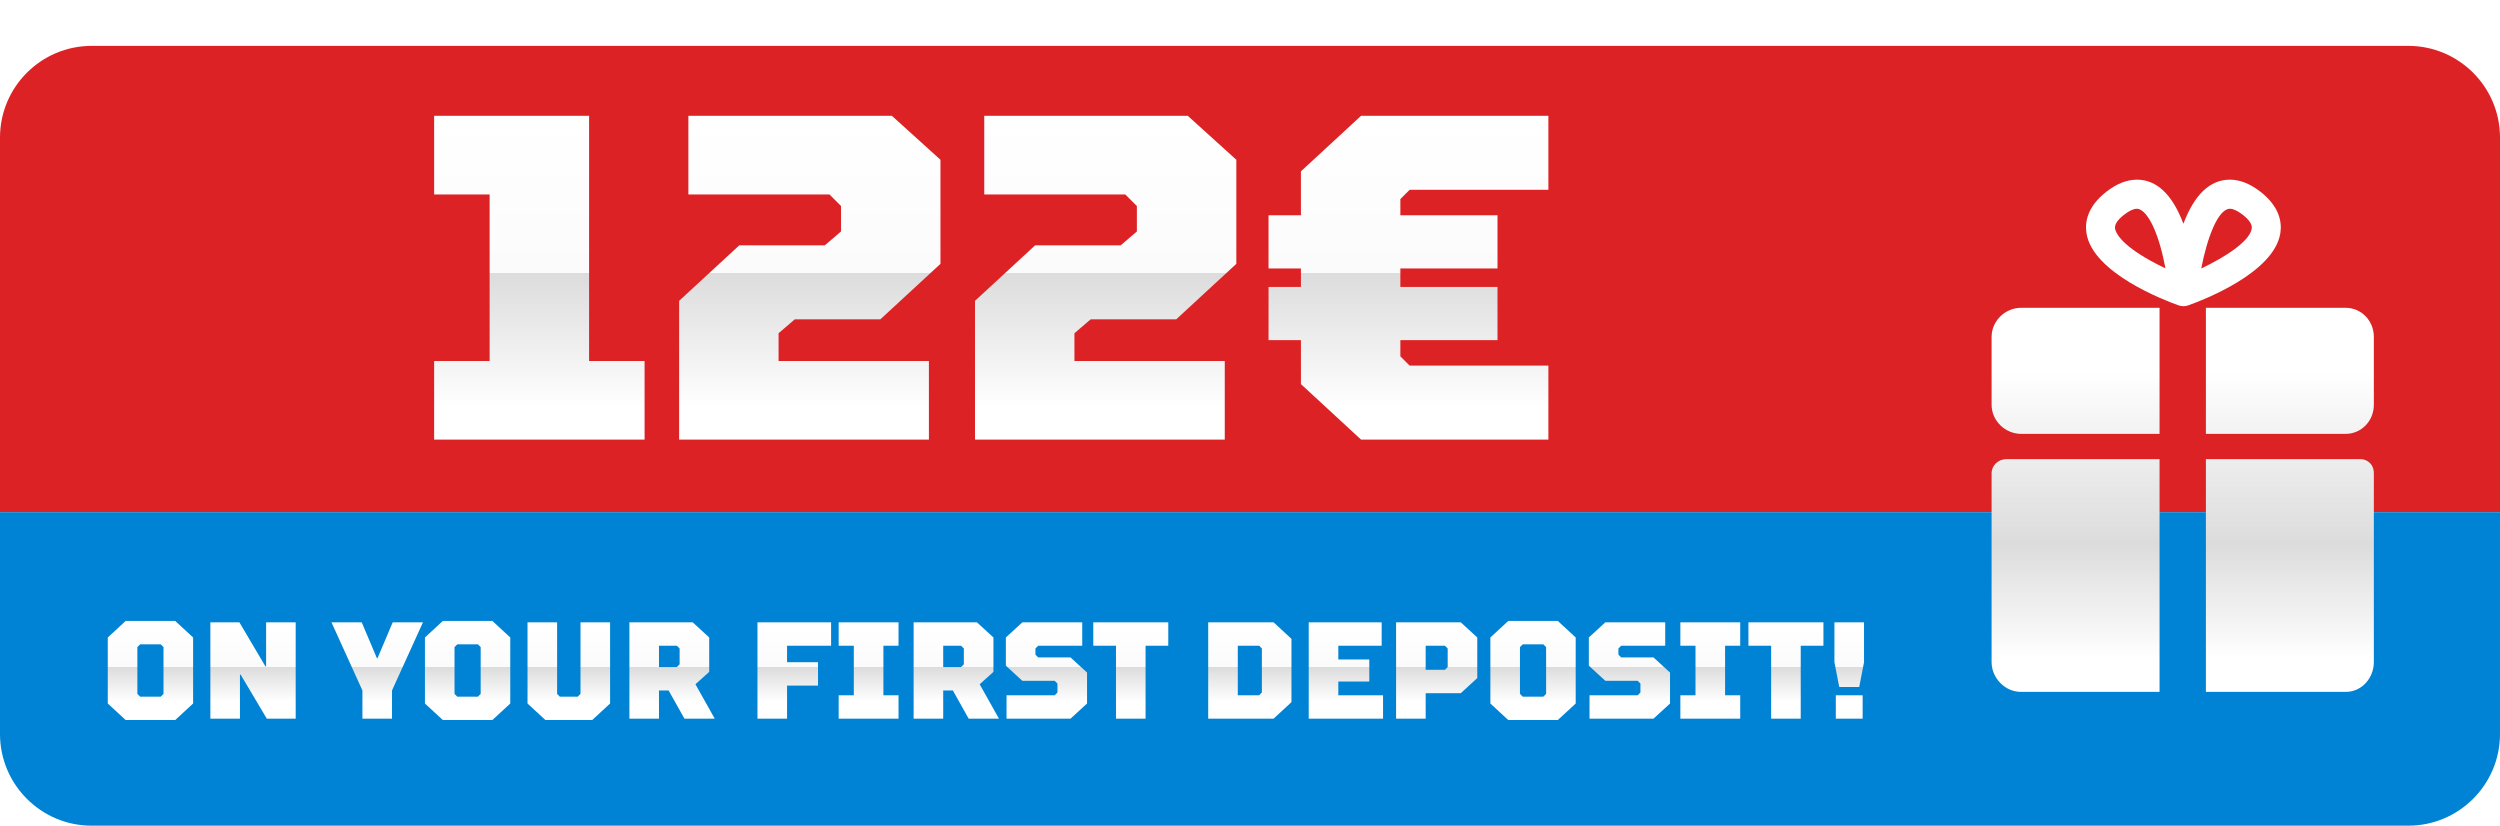
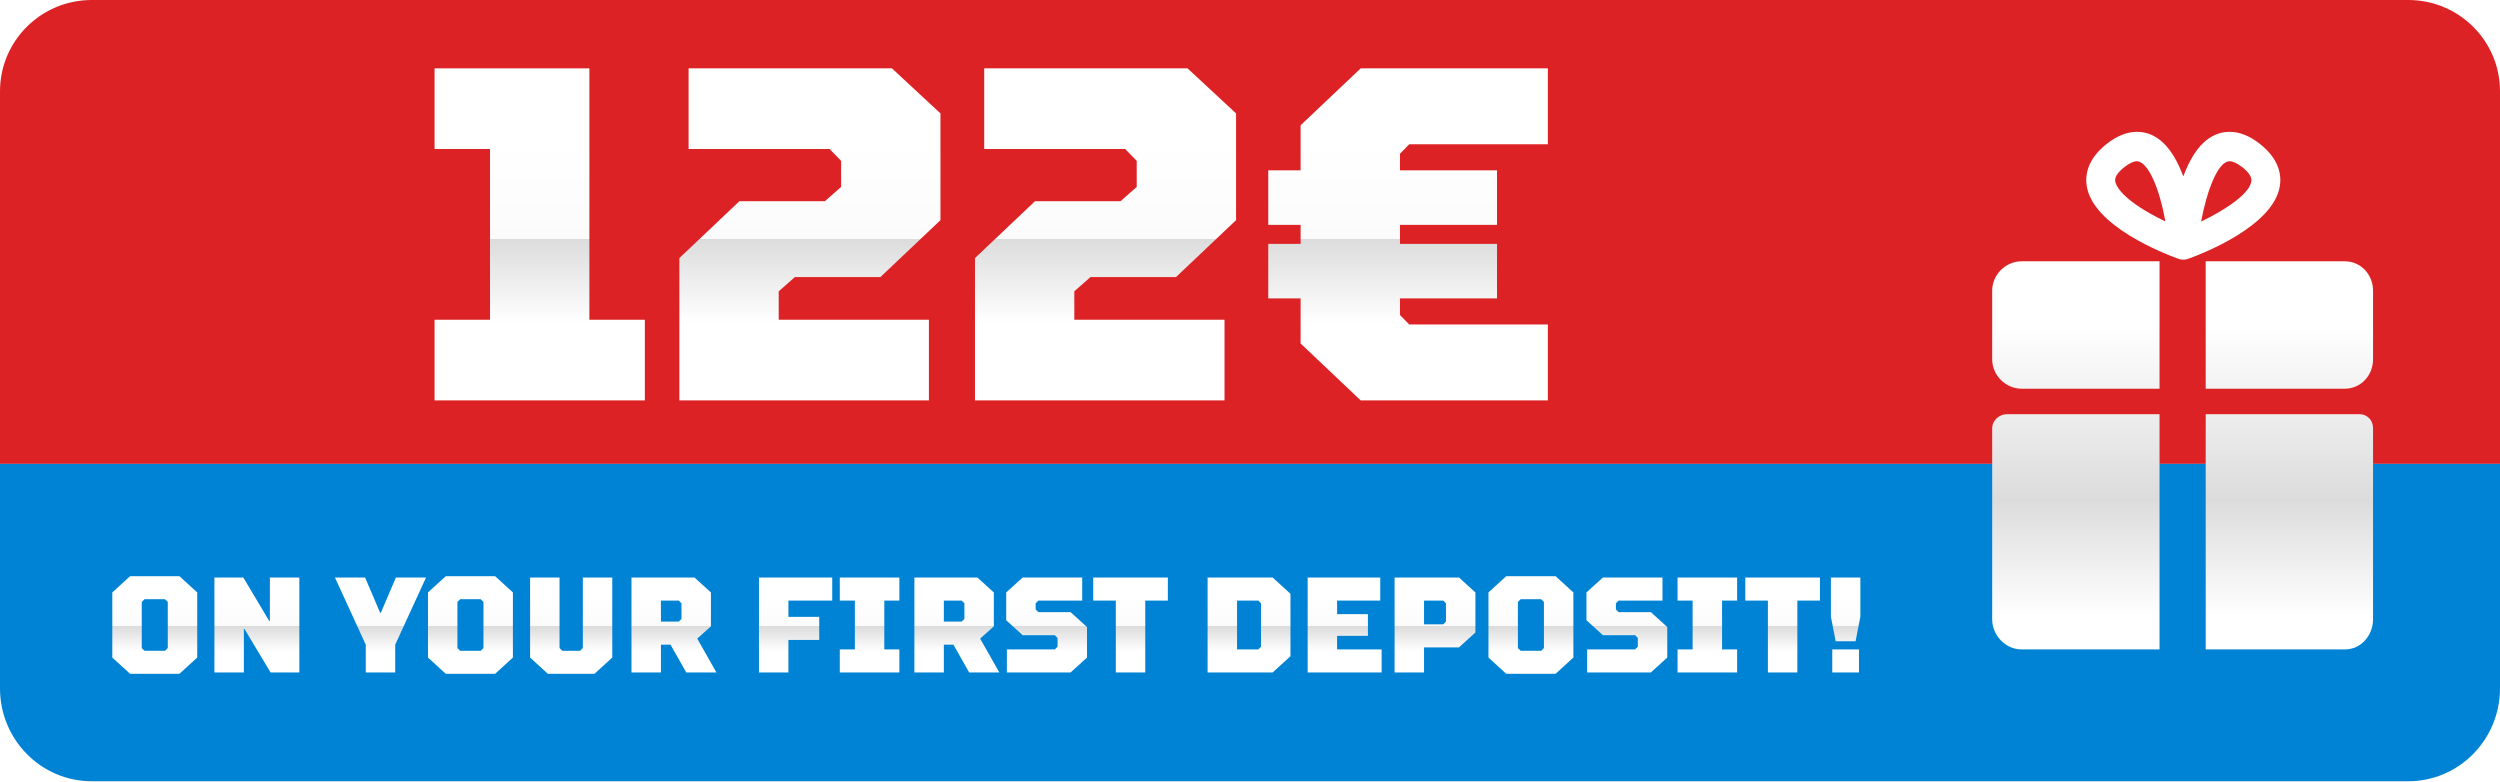
- <svg xmlns="http://www.w3.org/2000/svg" width="654" height="216" viewBox="0 0 654 216" fill="none">
-   <path d="M0 36C0 22.745 10.745 12 24 12H630C643.255 12 654 22.745 654 36V134H0V36Z" fill="#DD2225" />
-   <path d="M0 192C0 205.255 10.745 216 24 216H630C643.255 216 654 205.255 654 192V134H0V192Z" fill="#0083D4" />
-   <path d="M168.624 115H113.569V94.43H128.089V50.87H113.569V30.3H154.104V94.43H168.624V115ZM177.661 78.7L193.391 64.18H215.776L220.011 60.55V53.895L216.986 50.87H180.081V30.3H233.321L246.026 41.795V69.02L230.296 83.54H207.911L203.676 87.17V94.43H243.001V115H177.661V78.7ZM255.059 78.7L270.789 64.18H293.174L297.409 60.55V53.895L294.384 50.87H257.479V30.3H310.719L323.424 41.795V69.02L307.694 83.54H285.309L281.074 87.17V94.43H320.399V115H255.059V78.7ZM331.851 70.23V56.315H340.321V44.82L356.051 30.3H405.056V49.66H368.756L366.336 52.08V56.315H391.746V70.23H366.336V75.07H391.746V88.985H366.336V93.22L368.756 95.64H405.056V115H356.051L340.321 100.48V88.985H331.851V75.07H340.321V70.23H331.851Z" fill="url(#paint0_linear_1767_78)" />
-   <path d="M36.655 168.56L35.935 169.28V181.52L36.655 182.24H42.055L42.775 181.52V169.28L42.055 168.56H36.655ZM32.875 162.44H45.835L50.515 166.76V184.04L45.835 188.36H32.875L28.195 184.04V166.76L32.875 162.44ZM69.612 174.32V162.8H77.352V188H69.792L62.952 176.48H62.772V188H55.032V162.8H62.628L69.432 174.32H69.612ZM102.55 188H94.81V180.62L86.71 162.8H94.63L98.59 172.16H98.77L102.73 162.8H110.65L102.55 180.62V188ZM119.624 168.56L118.904 169.28V181.52L119.624 182.24H125.024L125.744 181.52V169.28L125.024 168.56H119.624ZM115.844 162.44H128.804L133.484 166.76V184.04L128.804 188.36H115.844L111.164 184.04V166.76L115.844 162.44ZM151.86 181.52V162.8H159.6V184.04L154.92 188.36H142.68L138 184.04V162.8H145.74V181.52L146.46 182.24H151.14L151.86 181.52ZM179.049 188L174.909 180.62H172.389V188H164.649V162.8H181.209L185.529 166.76V175.76L181.929 179L186.969 188H179.049ZM177.789 169.64L177.069 168.92H172.389V174.5H177.069L177.789 173.78V169.64ZM198.153 162.8H217.413V168.92H205.893V173.24H213.993V179.36H205.893V188H198.153V162.8ZM235.057 188H219.397V181.88H223.357V168.92H219.397V162.8H235.057V168.92H231.097V181.88H235.057V188ZM253.404 188L249.264 180.62H246.744V188H239.004V162.8H255.564L259.884 166.76V175.76L256.284 179L261.324 188H253.404ZM252.144 169.64L251.424 168.92H246.744V174.5H251.424L252.144 173.78V169.64ZM267.451 178.1L263.131 174.14V166.76L267.451 162.8H283.111V168.92H271.591L270.871 169.64V171.26L271.591 171.98H280.051L284.371 175.94V184.04L280.051 188H263.311V181.88H275.911L276.631 181.16V178.82L275.911 178.1H267.451ZM299.681 188H291.941V168.92H286.001V162.8H305.621V168.92H299.681V188ZM316.067 188V162.8H333.167L337.847 167.12V183.68L333.167 188H316.067ZM323.807 181.88H329.387L330.107 181.16V169.64L329.387 168.92H323.807V181.88ZM342.364 162.8H361.444V168.92H350.104V172.52H358.204V178.28H350.104V181.88H361.804V188H342.364V162.8ZM382.135 181.34H372.955V188H365.215V162.8H382.135L386.455 166.76V177.38L382.135 181.34ZM378.715 169.64L377.995 168.92H372.955V175.22H377.995L378.715 174.5V169.64ZM398.342 168.56L397.622 169.28V181.52L398.342 182.24H403.742L404.462 181.52V169.28L403.742 168.56H398.342ZM394.562 162.44H407.522L412.202 166.76V184.04L407.522 188.36H394.562L389.882 184.04V166.76L394.562 162.44ZM419.959 178.1L415.639 174.14V166.76L419.959 162.8H435.619V168.92H424.099L423.379 169.64V171.26L424.099 171.98H432.559L436.879 175.94V184.04L432.559 188H415.819V181.88H428.419L429.139 181.16V178.82L428.419 178.1H419.959ZM455.241 188H439.581V181.88H443.541V168.92H439.581V162.8H455.241V168.92H451.281V181.88H455.241V188ZM471.068 188H463.328V168.92H457.388V162.8H477.008V168.92H471.068V188ZM487.627 162.8V173.24L486.367 179.72H481.147L479.887 173.24V162.8H487.627ZM487.267 188H480.247V181.88H487.267V188Z" fill="url(#paint1_linear_1767_78)" />
-   <path d="M620.003 121.162C619.292 120.448 618.44 120.102 617.435 120.102H577.061V181H613.637C617.82 181 621 177.393 621 173.189V123.799C621 122.789 620.713 121.876 620.003 121.162Z" fill="url(#paint2_linear_1767_78)" />
-   <path d="M564.939 120.102H524.901C522.809 120.102 521 121.697 521 123.799V173.189C521 177.392 524.516 181 528.699 181H564.939V120.102Z" fill="url(#paint3_linear_1767_78)" />
-   <path d="M564.939 80.518H528.756C524.566 80.518 521.001 83.931 521.001 88.141V105.881C521.001 110.091 524.566 113.504 528.756 113.504H564.94L564.939 80.518Z" fill="url(#paint4_linear_1767_78)" />
-   <path d="M613.581 80.518H577.061V113.504H613.581C617.771 113.504 621 110.091 621 105.881V88.141C621 83.931 617.771 80.518 613.581 80.518Z" fill="url(#paint5_linear_1767_78)" />
-   <path d="M591.321 50.148C588.635 48.06 585.954 47 583.351 47C578.148 47 574.064 50.879 571.177 58.535C568.29 50.879 564.207 47 559.004 47C556.402 47 553.72 48.06 551.034 50.148C545.923 54.124 545.38 58.263 545.824 61.035C547.488 71.424 566.184 78.557 569.915 79.882C570.326 80.028 570.753 80.1 571.177 80.1H571.178C571.602 80.1 572.028 80.028 572.439 79.882C576.17 78.558 594.866 71.423 596.53 61.035C596.974 58.263 596.431 54.125 591.321 50.148ZM562.632 68.236C554.505 63.743 553.437 60.662 553.303 59.825C553.132 58.754 553.929 57.524 555.671 56.168C556.98 55.15 558.132 54.612 559.004 54.612C560.625 54.612 563.093 57.21 565.162 64.5C565.717 66.454 566.148 68.425 566.478 70.195C565.261 69.622 563.949 68.964 562.632 68.236ZM589.051 59.825C588.525 63.122 582.106 67.269 575.849 70.231C577.333 62.428 580.205 54.612 583.351 54.612C584.223 54.612 585.375 55.15 586.683 56.168C588.425 57.523 589.222 58.753 589.051 59.825Z" fill="url(#paint6_linear_1767_78)" />
+ <svg xmlns="http://www.w3.org/2000/svg" width="512" height="160" viewBox="0 0 512 160" fill="none">
+   <path d="M0 18.689C0 8.367 8.412 0 18.789 0H493.211C503.588 0 512 8.367 512 18.689V95H0V18.689Z" fill="#DD2225" />
+   <path d="M0 140.976C0 151.482 8.412 160 18.789 160H493.211C503.588 160 512 151.482 512 140.976V95H0V140.976Z" fill="#0083D4" />
+   <path d="M132.064 82H89V65.486H100.357V30.514H89V14H120.706V65.486H132.064V82Z" fill="url(#paint0_linear_0_17)" />
+   <path d="M139.133 52.857L151.437 41.2H168.946L172.259 38.286V32.943L169.892 30.514H141.026V14H182.67L192.607 23.229V45.086L180.304 56.743H162.794L159.481 59.657V65.486H190.241V82H139.133V52.857Z" fill="url(#paint1_linear_0_17)" />
+   <path d="M199.673 52.857L211.977 41.2H229.486L232.799 38.286V32.943L230.432 30.514H201.566V14H243.21L253.147 23.229V45.086L240.844 56.743H223.334L220.021 59.657V65.486H250.781V82H199.673V52.857Z" fill="url(#paint2_linear_0_17)" />
+   <path d="M259.739 46.057V34.886H266.365V25.657L278.669 14H317V29.543H288.606L286.713 31.486V34.886H306.589V46.057H286.713V49.943H306.589V61.114H286.713V64.514L288.606 66.457H317V82H278.669L266.365 70.343V61.114H259.739V49.943H266.365V46.057H259.739Z" fill="url(#paint3_linear_0_17)" />
+   <path d="M29.592 122.722L29.031 123.278V132.722L29.592 133.278H33.8L34.361 132.722V123.278L33.8 122.722H29.592ZM26.647 118H36.745L40.392 121.333V134.667L36.745 138H26.647L23 134.667V121.333L26.647 118Z" fill="url(#paint4_linear_0_17)" />
+   <path d="M55.273 127.167V118.278H61.304V137.722H55.413L50.083 128.833H49.943V137.722H43.912V118.278H49.831L55.133 127.167H55.273Z" fill="url(#paint5_linear_0_17)" />
+   <path d="M80.939 137.722H74.908V132.028L68.597 118.278H74.768L77.854 125.5H77.994L81.08 118.278H87.251L80.939 132.028V137.722Z" fill="url(#paint6_linear_0_17)" />
+   <path d="M94.243 122.722L93.682 123.278V132.722L94.243 133.278H98.451L99.012 132.722V123.278L98.451 122.722H94.243ZM91.298 118H101.397L105.043 121.333V134.667L101.397 138H91.298L87.651 134.667V121.333L91.298 118Z" fill="url(#paint7_linear_0_17)" />
+   <path d="M119.363 132.722V118.278H125.394V134.667L121.748 138H112.21L108.563 134.667V118.278H114.594V132.722L115.155 133.278H118.802L119.363 132.722Z" fill="url(#paint8_linear_0_17)" />
+   <path d="M140.549 137.722L137.323 132.028H135.359V137.722H129.328V118.278H142.232L145.598 121.333V128.278L142.793 130.778L146.72 137.722H140.549ZM139.567 123.556L139.006 123H135.359V127.306H139.006L139.567 126.75V123.556Z" fill="url(#paint9_linear_0_17)" />
+   <path d="M155.435 118.278H170.443V123H161.466V126.333H167.778V131.056H161.466V137.722H155.435V118.278Z" fill="url(#paint10_linear_0_17)" />
+   <path d="M184.192 137.722H171.989V133H175.075V123H171.989V118.278H184.192V123H181.106V133H184.192V137.722Z" fill="url(#paint11_linear_0_17)" />
+   <path d="M198.489 137.722L195.263 132.028H193.299V137.722H187.268V118.278H200.172L203.538 121.333V128.278L200.733 130.778L204.66 137.722H198.489ZM197.507 123.556L196.946 123H193.299V127.306H196.946L197.507 126.75V123.556Z" fill="url(#paint12_linear_0_17)" />
+   <path d="M209.434 130.083L206.068 127.028V121.333L209.434 118.278H221.637V123H212.66L212.099 123.556V124.806L212.66 125.361H219.253L222.619 128.417V134.667L219.253 137.722H206.208V133H216.027L216.588 132.444V130.639L216.027 130.083H209.434Z" fill="url(#paint13_linear_0_17)" />
+   <path d="M234.549 137.722H228.517V123H223.889V118.278H239.177V123H234.549V137.722Z" fill="url(#paint14_linear_0_17)" />
+   <path d="M247.317 137.722V118.278H260.641L264.288 121.611V134.389L260.641 137.722H247.317ZM253.348 133H257.696L258.257 132.444V123.556L257.696 123H253.348V133Z" fill="url(#paint15_linear_0_17)" />
+   <path d="M267.808 118.278H282.675V123H273.839V125.778H280.151V130.222H273.839V133H282.956V137.722H267.808V118.278Z" fill="url(#paint16_linear_0_17)" />
+   <path d="M298.799 132.583H291.645V137.722H285.614V118.278H298.799L302.165 121.333V129.528L298.799 132.583ZM296.134 123.556L295.573 123H291.645V127.861H295.573L296.134 127.306V123.556Z" fill="url(#paint17_linear_0_17)" />
+   <path d="M311.428 122.722L310.867 123.278V132.722L311.428 133.278H315.635L316.196 132.722V123.278L315.635 122.722H311.428ZM308.482 118H318.581L322.228 121.333V134.667L318.581 138H308.482L304.835 134.667V121.333L308.482 118Z" fill="url(#paint18_linear_0_17)" />
+   <path d="M328.272 130.083L324.906 127.028V121.333L328.272 118.278H340.475V123H331.498L330.937 123.556V124.806L331.498 125.361H338.09L341.456 128.417V134.667L338.09 137.722H325.046V133H334.864L335.425 132.444V130.639L334.864 130.083H328.272Z" fill="url(#paint19_linear_0_17)" />
+   <path d="M355.764 137.722H343.561V133H346.647V123H343.561V118.278H355.764V123H352.678V133H355.764V137.722Z" fill="url(#paint20_linear_0_17)" />
+   <path d="M368.097 137.722H362.066V123H357.437V118.278H372.726V123H368.097V137.722Z" fill="url(#paint21_linear_0_17)" />
+   <path d="M381 118.278V126.333L380.018 131.333H375.951L374.969 126.333V118.278H381ZM380.719 137.722H375.249V133H380.719V137.722Z" fill="url(#paint22_linear_0_17)" />
+   <path d="M485.222 85.665C484.668 85.101 484.004 84.827 483.22 84.827H451.727V133H480.257C483.52 133 486 130.147 486 126.821V87.751C486 86.953 485.776 86.23 485.222 85.665Z" fill="url(#paint23_linear_0_17)" />
+   <path d="M442.273 84.827H411.043C409.411 84.827 408 86.089 408 87.752V126.821C408 130.146 410.743 133 414.006 133H442.273V84.827Z" fill="url(#paint24_linear_0_17)" />
+   <path d="M442.273 53.514H414.05C410.781 53.514 408 56.214 408 59.544V73.578C408 76.908 410.782 79.608 414.05 79.608H442.273L442.273 53.514Z" fill="url(#paint25_linear_0_17)" />
+   <path d="M480.213 53.514H451.727V79.608H480.213C483.482 79.608 486 76.908 486 73.578V59.544C486 56.214 483.482 53.514 480.213 53.514Z" fill="url(#paint26_linear_0_17)" />
+   <path d="M462.85 29.491C460.755 27.838 458.664 27 456.634 27C452.576 27 449.39 30.068 447.138 36.125C444.887 30.068 441.701 27 437.643 27C435.613 27 433.521 27.838 431.427 29.491C427.44 32.636 427.017 35.91 427.363 38.103C428.661 46.32 443.244 51.963 446.154 53.011C446.474 53.127 446.807 53.183 447.138 53.183H447.139C447.469 53.183 447.802 53.127 448.123 53.011C451.033 51.963 465.616 46.32 466.914 38.103C467.26 35.91 466.836 32.636 462.85 29.491ZM440.473 43.799C434.134 40.244 433.301 37.807 433.196 37.145C433.063 36.298 433.684 35.325 435.044 34.252C436.064 33.447 436.963 33.022 437.643 33.022C438.907 33.022 440.833 35.076 442.446 40.843C442.879 42.389 443.216 43.949 443.473 45.348C442.524 44.895 441.5 44.374 440.473 43.799ZM461.08 37.145C460.669 39.753 455.663 43.034 450.782 45.377C451.94 39.204 454.18 33.022 456.634 33.022C457.314 33.022 458.213 33.447 459.233 34.252C460.592 35.324 461.213 36.297 461.08 37.145Z" fill="url(#paint27_linear_0_17)" />
  <defs>
-     <linearGradient id="paint0_linear_1767_78" x1="257.5" y1="30.5" x2="257.5" y2="115" gradientUnits="userSpaceOnUse">
+     <linearGradient id="paint0_linear_0_17" x1="203" y1="28.921" x2="203" y2="70.259" gradientUnits="userSpaceOnUse">
      <stop stop-color="white" />
      <stop offset="0.484" stop-color="#FBFBFB" />
      <stop offset="0.484" stop-color="#DCDCDC" />
      <stop offset="0.901" stop-color="white" />
    </linearGradient>
-     <linearGradient id="paint1_linear_1767_78" x1="258" y1="163.899" x2="258" y2="185.784" gradientUnits="userSpaceOnUse">
+     <linearGradient id="paint1_linear_0_17" x1="203" y1="28.921" x2="203" y2="70.259" gradientUnits="userSpaceOnUse">
      <stop stop-color="white" />
      <stop offset="0.484" stop-color="#FBFBFB" />
      <stop offset="0.484" stop-color="#DCDCDC" />
      <stop offset="0.901" stop-color="white" />
    </linearGradient>
-     <linearGradient id="paint2_linear_1767_78" x1="611.306" y1="50.608" x2="611.306" y2="181" gradientUnits="userSpaceOnUse">
+     <linearGradient id="paint2_linear_0_17" x1="203" y1="28.921" x2="203" y2="70.259" gradientUnits="userSpaceOnUse">
+       <stop stop-color="white" />
+       <stop offset="0.484" stop-color="#FBFBFB" />
+       <stop offset="0.484" stop-color="#DCDCDC" />
+       <stop offset="0.901" stop-color="white" />
+     </linearGradient>
+     <linearGradient id="paint3_linear_0_17" x1="203" y1="28.921" x2="203" y2="70.259" gradientUnits="userSpaceOnUse">
+       <stop stop-color="white" />
+       <stop offset="0.484" stop-color="#FBFBFB" />
+       <stop offset="0.484" stop-color="#DCDCDC" />
+       <stop offset="0.901" stop-color="white" />
+     </linearGradient>
+     <linearGradient id="paint4_linear_0_17" x1="202" y1="122.388" x2="202" y2="134.547" gradientUnits="userSpaceOnUse">
+       <stop stop-color="white" />
+       <stop offset="0.484" stop-color="#FBFBFB" />
+       <stop offset="0.484" stop-color="#DCDCDC" />
+       <stop offset="0.901" stop-color="white" />
+     </linearGradient>
+     <linearGradient id="paint5_linear_0_17" x1="202" y1="122.388" x2="202" y2="134.547" gradientUnits="userSpaceOnUse">
+       <stop stop-color="white" />
+       <stop offset="0.484" stop-color="#FBFBFB" />
+       <stop offset="0.484" stop-color="#DCDCDC" />
+       <stop offset="0.901" stop-color="white" />
+     </linearGradient>
+     <linearGradient id="paint6_linear_0_17" x1="202" y1="122.388" x2="202" y2="134.547" gradientUnits="userSpaceOnUse">
+       <stop stop-color="white" />
+       <stop offset="0.484" stop-color="#FBFBFB" />
+       <stop offset="0.484" stop-color="#DCDCDC" />
+       <stop offset="0.901" stop-color="white" />
+     </linearGradient>
+     <linearGradient id="paint7_linear_0_17" x1="202" y1="122.388" x2="202" y2="134.547" gradientUnits="userSpaceOnUse">
+       <stop stop-color="white" />
+       <stop offset="0.484" stop-color="#FBFBFB" />
+       <stop offset="0.484" stop-color="#DCDCDC" />
+       <stop offset="0.901" stop-color="white" />
+     </linearGradient>
+     <linearGradient id="paint8_linear_0_17" x1="202" y1="122.388" x2="202" y2="134.547" gradientUnits="userSpaceOnUse">
+       <stop stop-color="white" />
+       <stop offset="0.484" stop-color="#FBFBFB" />
+       <stop offset="0.484" stop-color="#DCDCDC" />
+       <stop offset="0.901" stop-color="white" />
+     </linearGradient>
+     <linearGradient id="paint9_linear_0_17" x1="202" y1="122.388" x2="202" y2="134.547" gradientUnits="userSpaceOnUse">
+       <stop stop-color="white" />
+       <stop offset="0.484" stop-color="#FBFBFB" />
+       <stop offset="0.484" stop-color="#DCDCDC" />
+       <stop offset="0.901" stop-color="white" />
+     </linearGradient>
+     <linearGradient id="paint10_linear_0_17" x1="202" y1="122.388" x2="202" y2="134.547" gradientUnits="userSpaceOnUse">
+       <stop stop-color="white" />
+       <stop offset="0.484" stop-color="#FBFBFB" />
+       <stop offset="0.484" stop-color="#DCDCDC" />
+       <stop offset="0.901" stop-color="white" />
+     </linearGradient>
+     <linearGradient id="paint11_linear_0_17" x1="202" y1="122.388" x2="202" y2="134.547" gradientUnits="userSpaceOnUse">
+       <stop stop-color="white" />
+       <stop offset="0.484" stop-color="#FBFBFB" />
+       <stop offset="0.484" stop-color="#DCDCDC" />
+       <stop offset="0.901" stop-color="white" />
+     </linearGradient>
+     <linearGradient id="paint12_linear_0_17" x1="202" y1="122.388" x2="202" y2="134.547" gradientUnits="userSpaceOnUse">
+       <stop stop-color="white" />
+       <stop offset="0.484" stop-color="#FBFBFB" />
+       <stop offset="0.484" stop-color="#DCDCDC" />
+       <stop offset="0.901" stop-color="white" />
+     </linearGradient>
+     <linearGradient id="paint13_linear_0_17" x1="202" y1="122.388" x2="202" y2="134.547" gradientUnits="userSpaceOnUse">
+       <stop stop-color="white" />
+       <stop offset="0.484" stop-color="#FBFBFB" />
+       <stop offset="0.484" stop-color="#DCDCDC" />
+       <stop offset="0.901" stop-color="white" />
+     </linearGradient>
+     <linearGradient id="paint14_linear_0_17" x1="202" y1="122.388" x2="202" y2="134.547" gradientUnits="userSpaceOnUse">
+       <stop stop-color="white" />
+       <stop offset="0.484" stop-color="#FBFBFB" />
+       <stop offset="0.484" stop-color="#DCDCDC" />
+       <stop offset="0.901" stop-color="white" />
+     </linearGradient>
+     <linearGradient id="paint15_linear_0_17" x1="202" y1="122.388" x2="202" y2="134.547" gradientUnits="userSpaceOnUse">
+       <stop stop-color="white" />
+       <stop offset="0.484" stop-color="#FBFBFB" />
+       <stop offset="0.484" stop-color="#DCDCDC" />
+       <stop offset="0.901" stop-color="white" />
+     </linearGradient>
+     <linearGradient id="paint16_linear_0_17" x1="202" y1="122.388" x2="202" y2="134.547" gradientUnits="userSpaceOnUse">
+       <stop stop-color="white" />
+       <stop offset="0.484" stop-color="#FBFBFB" />
+       <stop offset="0.484" stop-color="#DCDCDC" />
+       <stop offset="0.901" stop-color="white" />
+     </linearGradient>
+     <linearGradient id="paint17_linear_0_17" x1="202" y1="122.388" x2="202" y2="134.547" gradientUnits="userSpaceOnUse">
+       <stop stop-color="white" />
+       <stop offset="0.484" stop-color="#FBFBFB" />
+       <stop offset="0.484" stop-color="#DCDCDC" />
+       <stop offset="0.901" stop-color="white" />
+     </linearGradient>
+     <linearGradient id="paint18_linear_0_17" x1="202" y1="122.388" x2="202" y2="134.547" gradientUnits="userSpaceOnUse">
+       <stop stop-color="white" />
+       <stop offset="0.484" stop-color="#FBFBFB" />
+       <stop offset="0.484" stop-color="#DCDCDC" />
+       <stop offset="0.901" stop-color="white" />
+     </linearGradient>
+     <linearGradient id="paint19_linear_0_17" x1="202" y1="122.388" x2="202" y2="134.547" gradientUnits="userSpaceOnUse">
+       <stop stop-color="white" />
+       <stop offset="0.484" stop-color="#FBFBFB" />
+       <stop offset="0.484" stop-color="#DCDCDC" />
+       <stop offset="0.901" stop-color="white" />
+     </linearGradient>
+     <linearGradient id="paint20_linear_0_17" x1="202" y1="122.388" x2="202" y2="134.547" gradientUnits="userSpaceOnUse">
+       <stop stop-color="white" />
+       <stop offset="0.484" stop-color="#FBFBFB" />
+       <stop offset="0.484" stop-color="#DCDCDC" />
+       <stop offset="0.901" stop-color="white" />
+     </linearGradient>
+     <linearGradient id="paint21_linear_0_17" x1="202" y1="122.388" x2="202" y2="134.547" gradientUnits="userSpaceOnUse">
+       <stop stop-color="white" />
+       <stop offset="0.484" stop-color="#FBFBFB" />
+       <stop offset="0.484" stop-color="#DCDCDC" />
+       <stop offset="0.901" stop-color="white" />
+     </linearGradient>
+     <linearGradient id="paint22_linear_0_17" x1="202" y1="122.388" x2="202" y2="134.547" gradientUnits="userSpaceOnUse">
+       <stop stop-color="white" />
+       <stop offset="0.484" stop-color="#FBFBFB" />
+       <stop offset="0.484" stop-color="#DCDCDC" />
+       <stop offset="0.901" stop-color="white" />
+     </linearGradient>
+     <linearGradient id="paint23_linear_0_17" x1="478.439" y1="29.854" x2="478.439" y2="133" gradientUnits="userSpaceOnUse">
      <stop offset="0.357" stop-color="white" />
      <stop offset="0.703" stop-color="#DCDCDC" />
      <stop offset="0.934" stop-color="white" />
    </linearGradient>
-     <linearGradient id="paint3_linear_1767_78" x1="611.306" y1="50.608" x2="611.306" y2="181" gradientUnits="userSpaceOnUse">
+     <linearGradient id="paint24_linear_0_17" x1="478.439" y1="29.854" x2="478.439" y2="133" gradientUnits="userSpaceOnUse">
      <stop offset="0.357" stop-color="white" />
      <stop offset="0.703" stop-color="#DCDCDC" />
      <stop offset="0.934" stop-color="white" />
    </linearGradient>
-     <linearGradient id="paint4_linear_1767_78" x1="611.306" y1="50.608" x2="611.306" y2="181" gradientUnits="userSpaceOnUse">
+     <linearGradient id="paint25_linear_0_17" x1="478.439" y1="29.854" x2="478.439" y2="133" gradientUnits="userSpaceOnUse">
      <stop offset="0.357" stop-color="white" />
      <stop offset="0.703" stop-color="#DCDCDC" />
      <stop offset="0.934" stop-color="white" />
    </linearGradient>
-     <linearGradient id="paint5_linear_1767_78" x1="611.306" y1="50.608" x2="611.306" y2="181" gradientUnits="userSpaceOnUse">
+     <linearGradient id="paint26_linear_0_17" x1="478.439" y1="29.854" x2="478.439" y2="133" gradientUnits="userSpaceOnUse">
      <stop offset="0.357" stop-color="white" />
      <stop offset="0.703" stop-color="#DCDCDC" />
      <stop offset="0.934" stop-color="white" />
    </linearGradient>
-     <linearGradient id="paint6_linear_1767_78" x1="611.306" y1="50.608" x2="611.306" y2="181" gradientUnits="userSpaceOnUse">
+     <linearGradient id="paint27_linear_0_17" x1="478.439" y1="29.854" x2="478.439" y2="133" gradientUnits="userSpaceOnUse">
      <stop offset="0.357" stop-color="white" />
      <stop offset="0.703" stop-color="#DCDCDC" />
      <stop offset="0.934" stop-color="white" />
    </linearGradient>
  </defs>
</svg>
